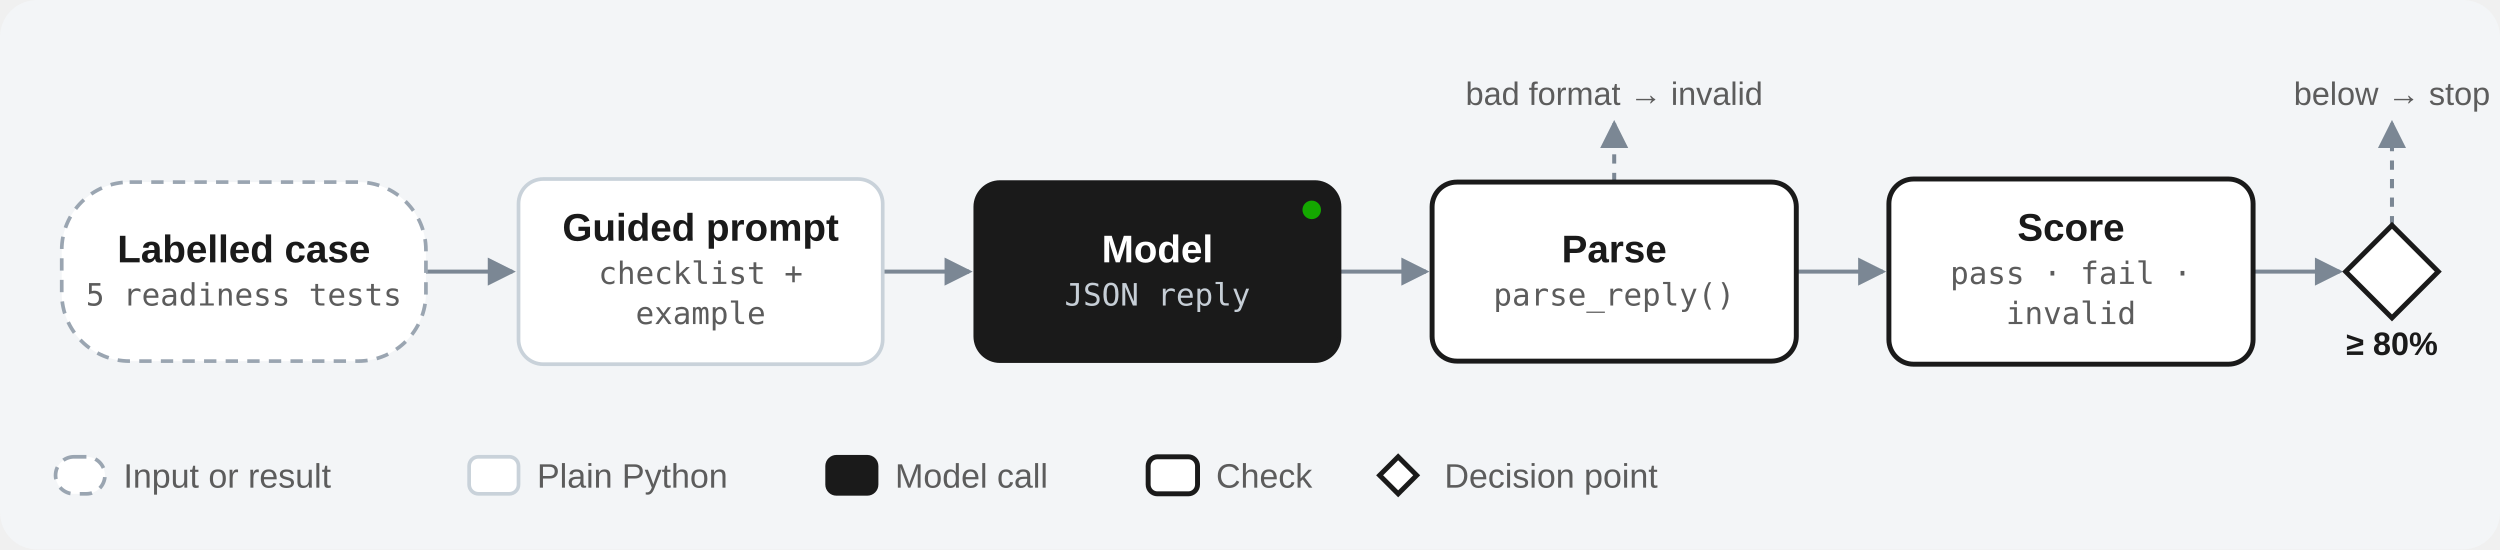
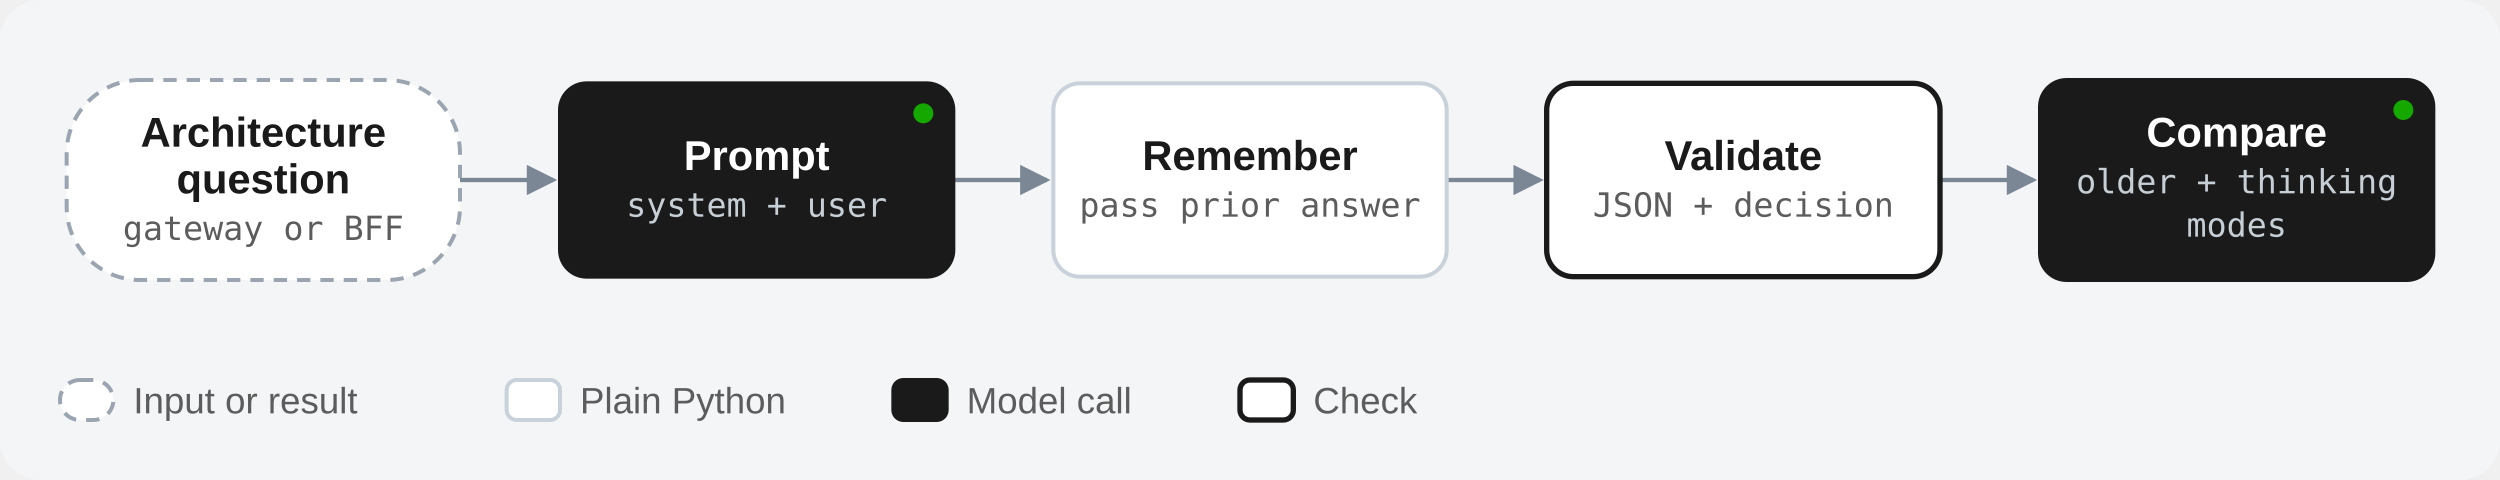
- <svg xmlns="http://www.w3.org/2000/svg" class="dg" role="img" viewBox="0 0 810 178" width="810" height="178">
+ <svg xmlns="http://www.w3.org/2000/svg" class="dg" role="img" viewBox="0 0 750 144" width="750" height="144">
  <style>text{font-family:"Helvetica Neue",Arial,sans-serif}.dg{display:block;max-width:100%;height:auto;margin:0 auto;overflow:visible;font-family:inherit}.dg rect{stroke-width:1.2}.dg-title{font-size:12.5px;font-weight:600;text-anchor:middle;fill:#1a1a1a}.dg-sub{font-family:"SF Mono",Consolas,monospace;font-size:10px;text-anchor:middle;fill:#5c5c5c}.dg-data rect{fill:#fff;stroke:#9aa5b1;stroke-dasharray:4 3}.dg-code rect{fill:#fff;stroke:#c9d2da}.dg-model rect{fill:#1a1a1a;stroke:#1a1a1a}.dg-model .dg-title{fill:#fff}.dg-model .dg-sub{fill:#c6ced6}.dg-dot{fill:#14a800}.dg-check rect{fill:#fff;stroke:#1a1a1a;stroke-width:1.6}.dg-human rect{fill:#e8f5e4;stroke:#14a800}.dg-gate path{fill:#fff;stroke:#1a1a1a;stroke-width:1.6}.dg-gate-label{font-size:10.5px;font-weight:600;text-anchor:middle;fill:#1a1a1a}.dg-edge{fill:none;stroke:#7b8794;stroke-width:1.3}.dg marker path{fill:#7b8794}.dg-exit{stroke-dasharray:3 3}.dg-loop{stroke:#108a00;stroke-dasharray:5 3}.dg-edge-label,.dg-exit-label,.dg-loop-label{font-size:10.5px;fill:#5c5c5c;text-anchor:middle}.dg-loop-label{fill:#108a00;font-weight:600}.dg-start{text-anchor:start}.dg-end{text-anchor:end}.dg-legend-text{font-size:11px;fill:#5c5c5c}</style>
-   <rect width="810" height="178" rx="12" fill="#f3f5f7" />
+   <rect width="750" height="144" rx="12" fill="#f3f5f7" />
  <defs>
    <marker id="arrow" viewBox="0 0 8 8" refX="7" refY="4" markerWidth="7" markerHeight="7" orient="auto-start-reverse">
      <path d="M0 0L8 4L0 8Z" />
    </marker>
  </defs>
  <g transform="translate(18 18)">
-     <path class="dg-edge" d="M120 70H148" marker-end="url(#arrow)" />
-     <path class="dg-edge" d="M268 70H296" marker-end="url(#arrow)" />
-     <path class="dg-edge" d="M416 70H444" marker-end="url(#arrow)" />
-     <path class="dg-edge" d="M564 70H592" marker-end="url(#arrow)" />
-     <path class="dg-edge" d="M712 70H740" marker-end="url(#arrow)" />
-     <path class="dg-edge dg-exit" d="M505 41V22" marker-end="url(#arrow)" />
-     <text class="dg-exit-label" x="505" y="16">bad format → invalid</text>
-     <path class="dg-edge dg-exit" d="M757 55V22" marker-end="url(#arrow)" />
-     <text class="dg-exit-label" x="757" y="16">below → stop</text>
+     <path class="dg-edge" d="M120 36H148" marker-end="url(#arrow)" />
+     <path class="dg-edge" d="M268 36H296" marker-end="url(#arrow)" />
+     <path class="dg-edge" d="M416 36H444" marker-end="url(#arrow)" />
+     <path class="dg-edge" d="M564 36H592" marker-end="url(#arrow)" />
    <g class="dg-data">
-       <rect x="2" y="41" width="118" height="58" rx="22" />
-       <text class="dg-title" x="61" y="67">Labelled case</text>
-       <text class="dg-sub" x="61" y="81">5 readiness tests</text>
+       <rect x="2" y="6" width="118" height="60" rx="22" />
+       <text class="dg-title" x="61" y="26">Architecture</text>
+       <text class="dg-title" x="61" y="40">question</text>
+       <text class="dg-sub" x="61" y="54">gateway or BFF</text>
+     </g>
+     <g class="dg-model">
+       <rect x="150" y="7" width="118" height="58" rx="8" />
+       <circle class="dg-dot" cx="259" cy="16" r="3" />
+       <text class="dg-title" x="209" y="33">Prompt</text>
+       <text class="dg-sub" x="209" y="47">system + user</text>
    </g>
    <g class="dg-code">
-       <rect x="150" y="40" width="118" height="60" rx="8" />
-       <text class="dg-title" x="209" y="60">Guided prompt</text>
-       <text class="dg-sub" x="209" y="74">checklist +</text>
-       <text class="dg-sub" x="209" y="87">example</text>
+       <rect x="298" y="7" width="118" height="58" rx="8" />
+       <text class="dg-title" x="357" y="33">Remember</text>
+       <text class="dg-sub" x="357" y="47">pass prior answer</text>
+     </g>
+     <g class="dg-check">
+       <rect x="446" y="7" width="118" height="58" rx="8" />
+       <text class="dg-title" x="505" y="33">Validate</text>
+       <text class="dg-sub" x="505" y="47">JSON + decision</text>
    </g>
    <g class="dg-model">
-       <rect x="298" y="41" width="118" height="58" rx="8" />
-       <circle class="dg-dot" cx="407" cy="50" r="3" />
-       <text class="dg-title" x="357" y="67">Model</text>
-       <text class="dg-sub" x="357" y="81">JSON reply</text>
-     </g>
-     <g class="dg-check">
-       <rect x="446" y="41" width="118" height="58" rx="8" />
-       <text class="dg-title" x="505" y="67">Parse</text>
-       <text class="dg-sub" x="505" y="81">parse_reply()</text>
-     </g>
-     <g class="dg-check">
-       <rect x="594" y="40" width="118" height="60" rx="8" />
-       <text class="dg-title" x="653" y="60">Score</text>
-       <text class="dg-sub" x="653" y="74">pass · fail ·</text>
-       <text class="dg-sub" x="653" y="87">invalid</text>
-     </g>
-     <g class="dg-gate">
-       <path d="M757 55L772 70L757 85L742 70Z" />
-       <text class="dg-gate-label" x="757" y="97">
-         <tspan x="757" dy="0">≥ 80%</tspan>
-       </text>
+       <rect x="594" y="6" width="118" height="60" rx="8" />
+       <circle class="dg-dot" cx="703" cy="15" r="3" />
+       <text class="dg-title" x="653" y="26">Compare</text>
+       <text class="dg-sub" x="653" y="40">older + thinking</text>
+       <text class="dg-sub" x="653" y="53">modes</text>
    </g>
  </g>
-   <g transform="translate(18 148)">
+   <g transform="translate(18 114)">
    <g class="dg-data">
      <rect x="0" y="0" width="16" height="12" rx="6" />
    </g>
    <text class="dg-legend-text" x="22" y="10">Input or result</text>
    <g class="dg-code">
      <rect x="134" y="0" width="16" height="12" rx="3" />
    </g>
    <text class="dg-legend-text" x="156" y="10">Plain Python</text>
    <g class="dg-model">
      <rect x="250" y="0" width="16" height="12" rx="3" />
    </g>
    <text class="dg-legend-text" x="272" y="10">Model call</text>
    <g class="dg-check">
      <rect x="354" y="0" width="16" height="12" rx="3" />
    </g>
    <text class="dg-legend-text" x="376" y="10">Check</text>
-     <g class="dg-gate">
-       <path d="M435 0L441 6L435 12L429 6Z" />
-     </g>
-     <text class="dg-legend-text" x="450" y="10">Decision point</text>
  </g>
</svg>
